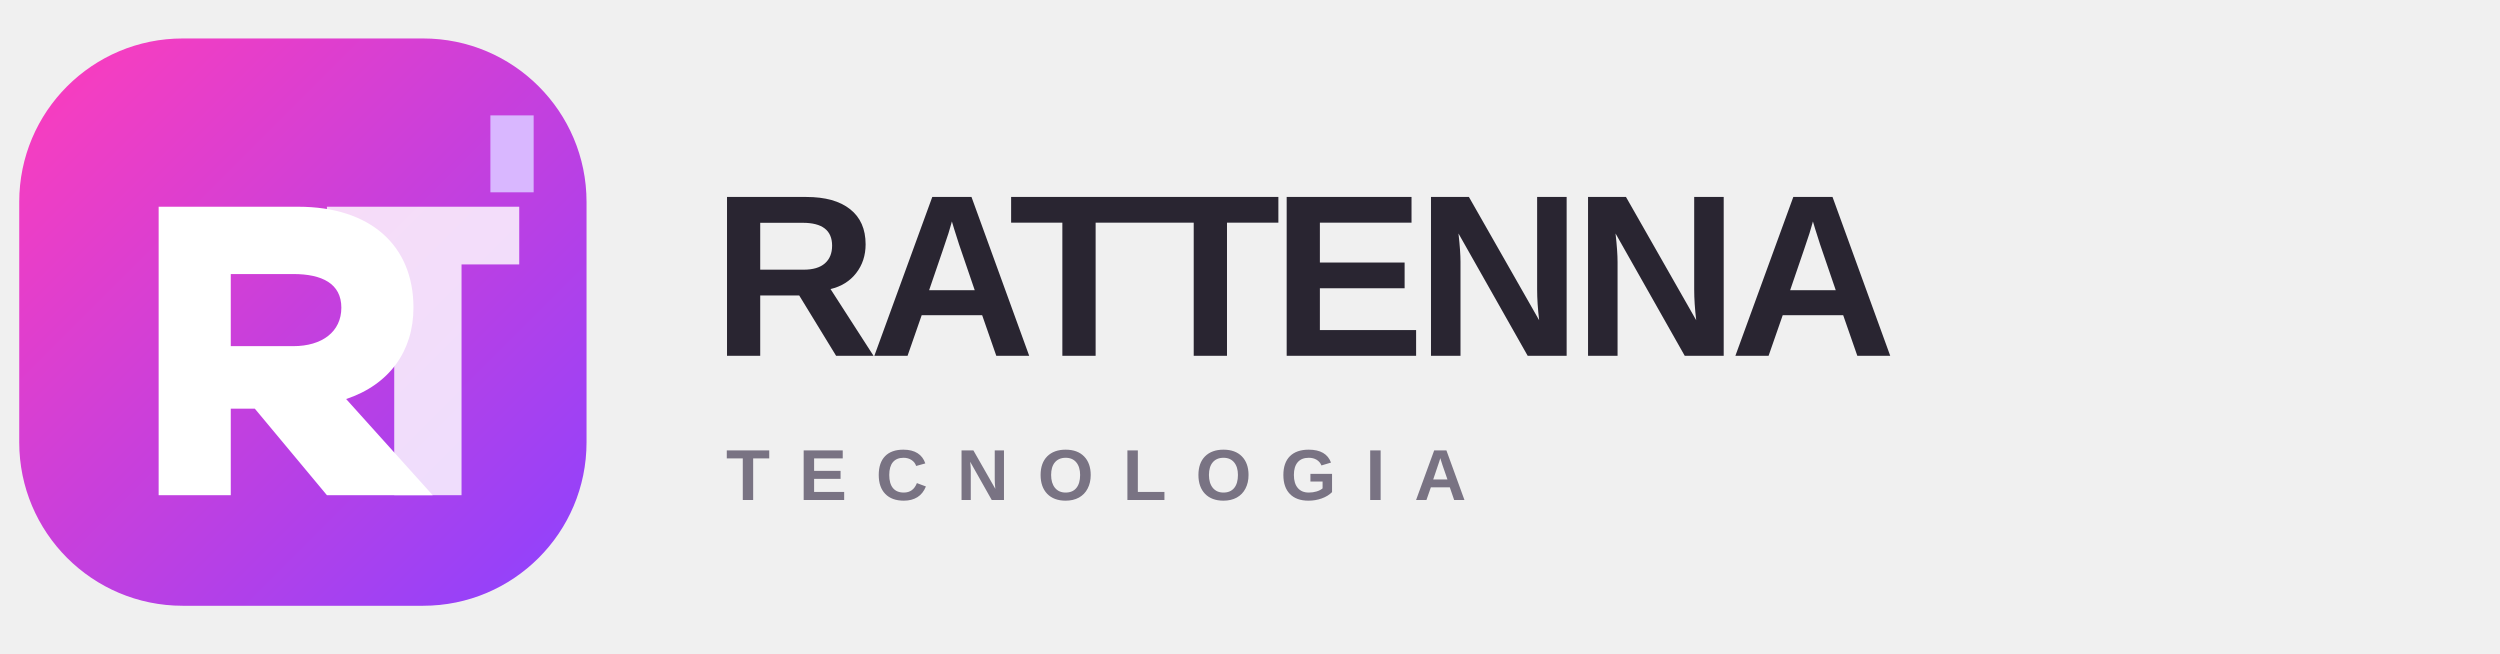
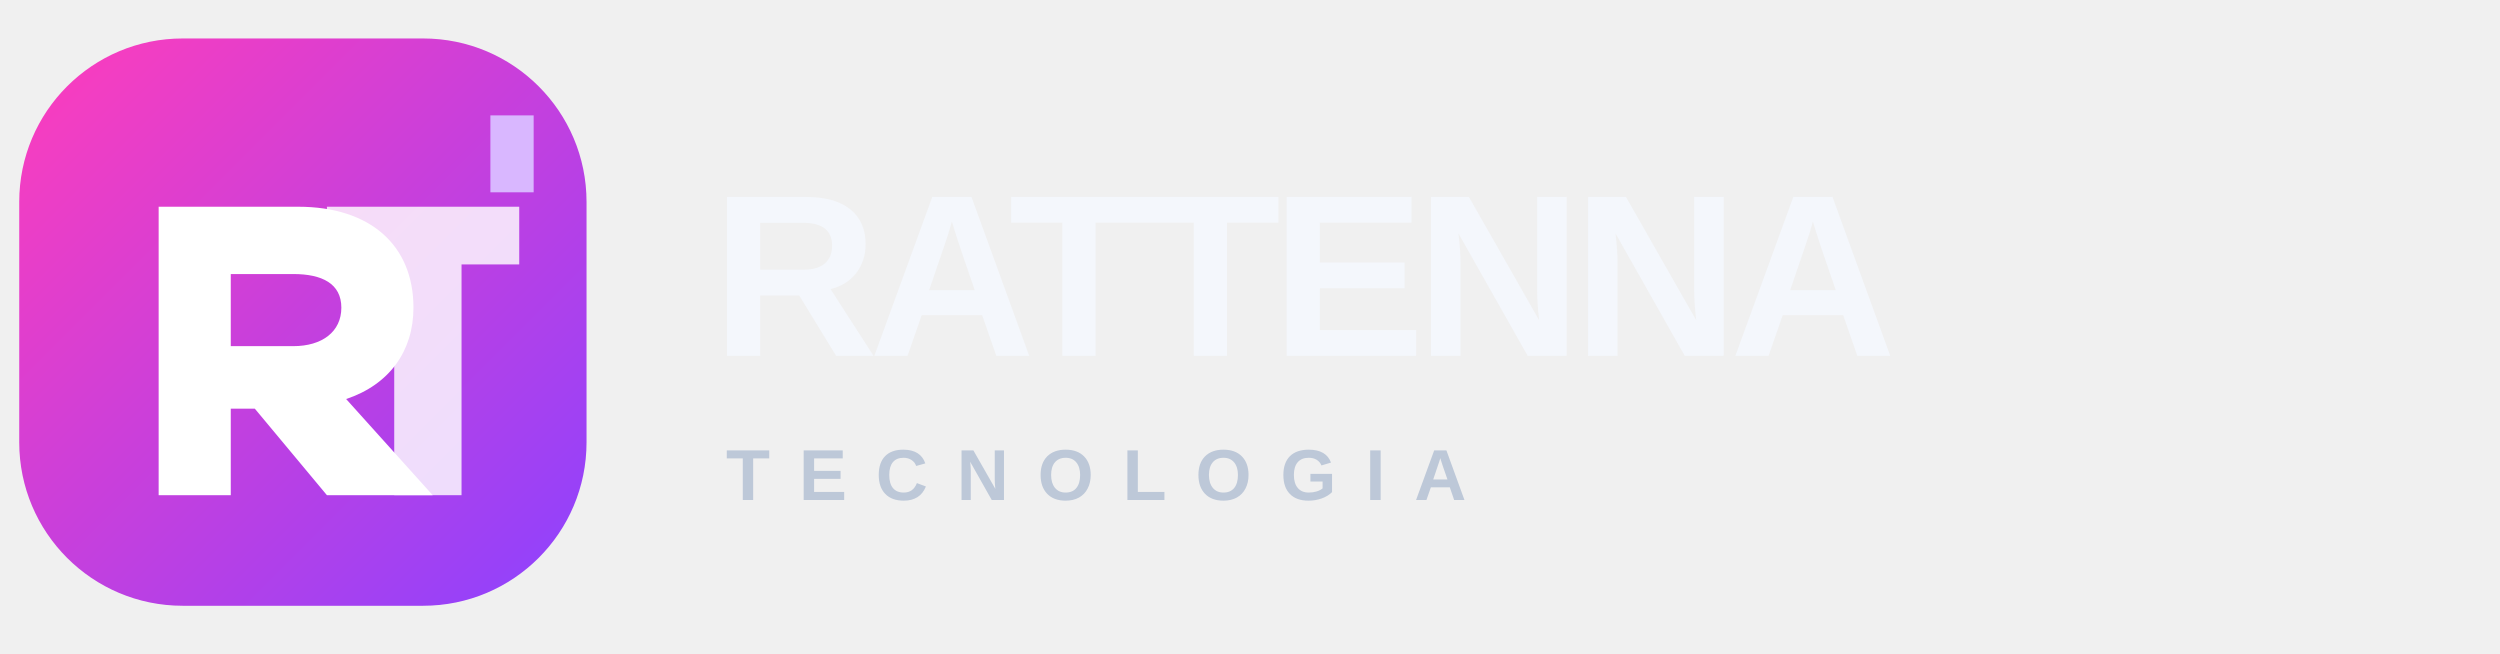
<svg xmlns="http://www.w3.org/2000/svg" width="520" height="136" viewBox="0 0 520 136" role="img" aria-labelledby="title desc">
  <defs>
    <linearGradient id="brand" x1="0" y1="0" x2="1" y2="1">
      <stop offset="0" stop-color="#ff3dbb" />
      <stop offset="1" stop-color="#8c42ff" />
    </linearGradient>
  </defs>
  <rect x="4" y="8" width="118" height="118" rx="34" fill="url(#brand)" />
  <path d="M33 91V43h29c15 0 24 8 24 21 0 9-5 16-14 19l18 20H68L53 85h-5v18H33Zm15-34v15h13c6 0 10-3 10-8s-4-7-10-7H48Z" fill="#fff" />
  <path d="M83 43h25v12H96v48H82V55H68V43h15Z" fill="#fff" opacity=".82" />
  <path d="M102 24h9v16h-9z" fill="#d9b7ff" />
-   <text x="148" y="74" fill="#292531" font-family="Arial, Helvetica, sans-serif" font-size="48" font-weight="700" letter-spacing="-2">RATTENNA</text>
-   <text x="151" y="104" fill="#797383" font-family="Arial, Helvetica, sans-serif" font-size="15" font-weight="700" letter-spacing="6">TECNOLOGIA</text>
+   <text x="148" y="74" fill="#f4f7fc" font-family="Arial, Helvetica, sans-serif" font-size="48" font-weight="700" letter-spacing="-2">RATTENNA</text>
+   <text x="151" y="104" fill="#bdc8d8" font-family="Arial, Helvetica, sans-serif" font-size="15" font-weight="700" letter-spacing="6">TECNOLOGIA</text>
  <path d="M151 117h68" stroke="url(#brand)" stroke-width="3" stroke-linecap="round" />
</svg>
